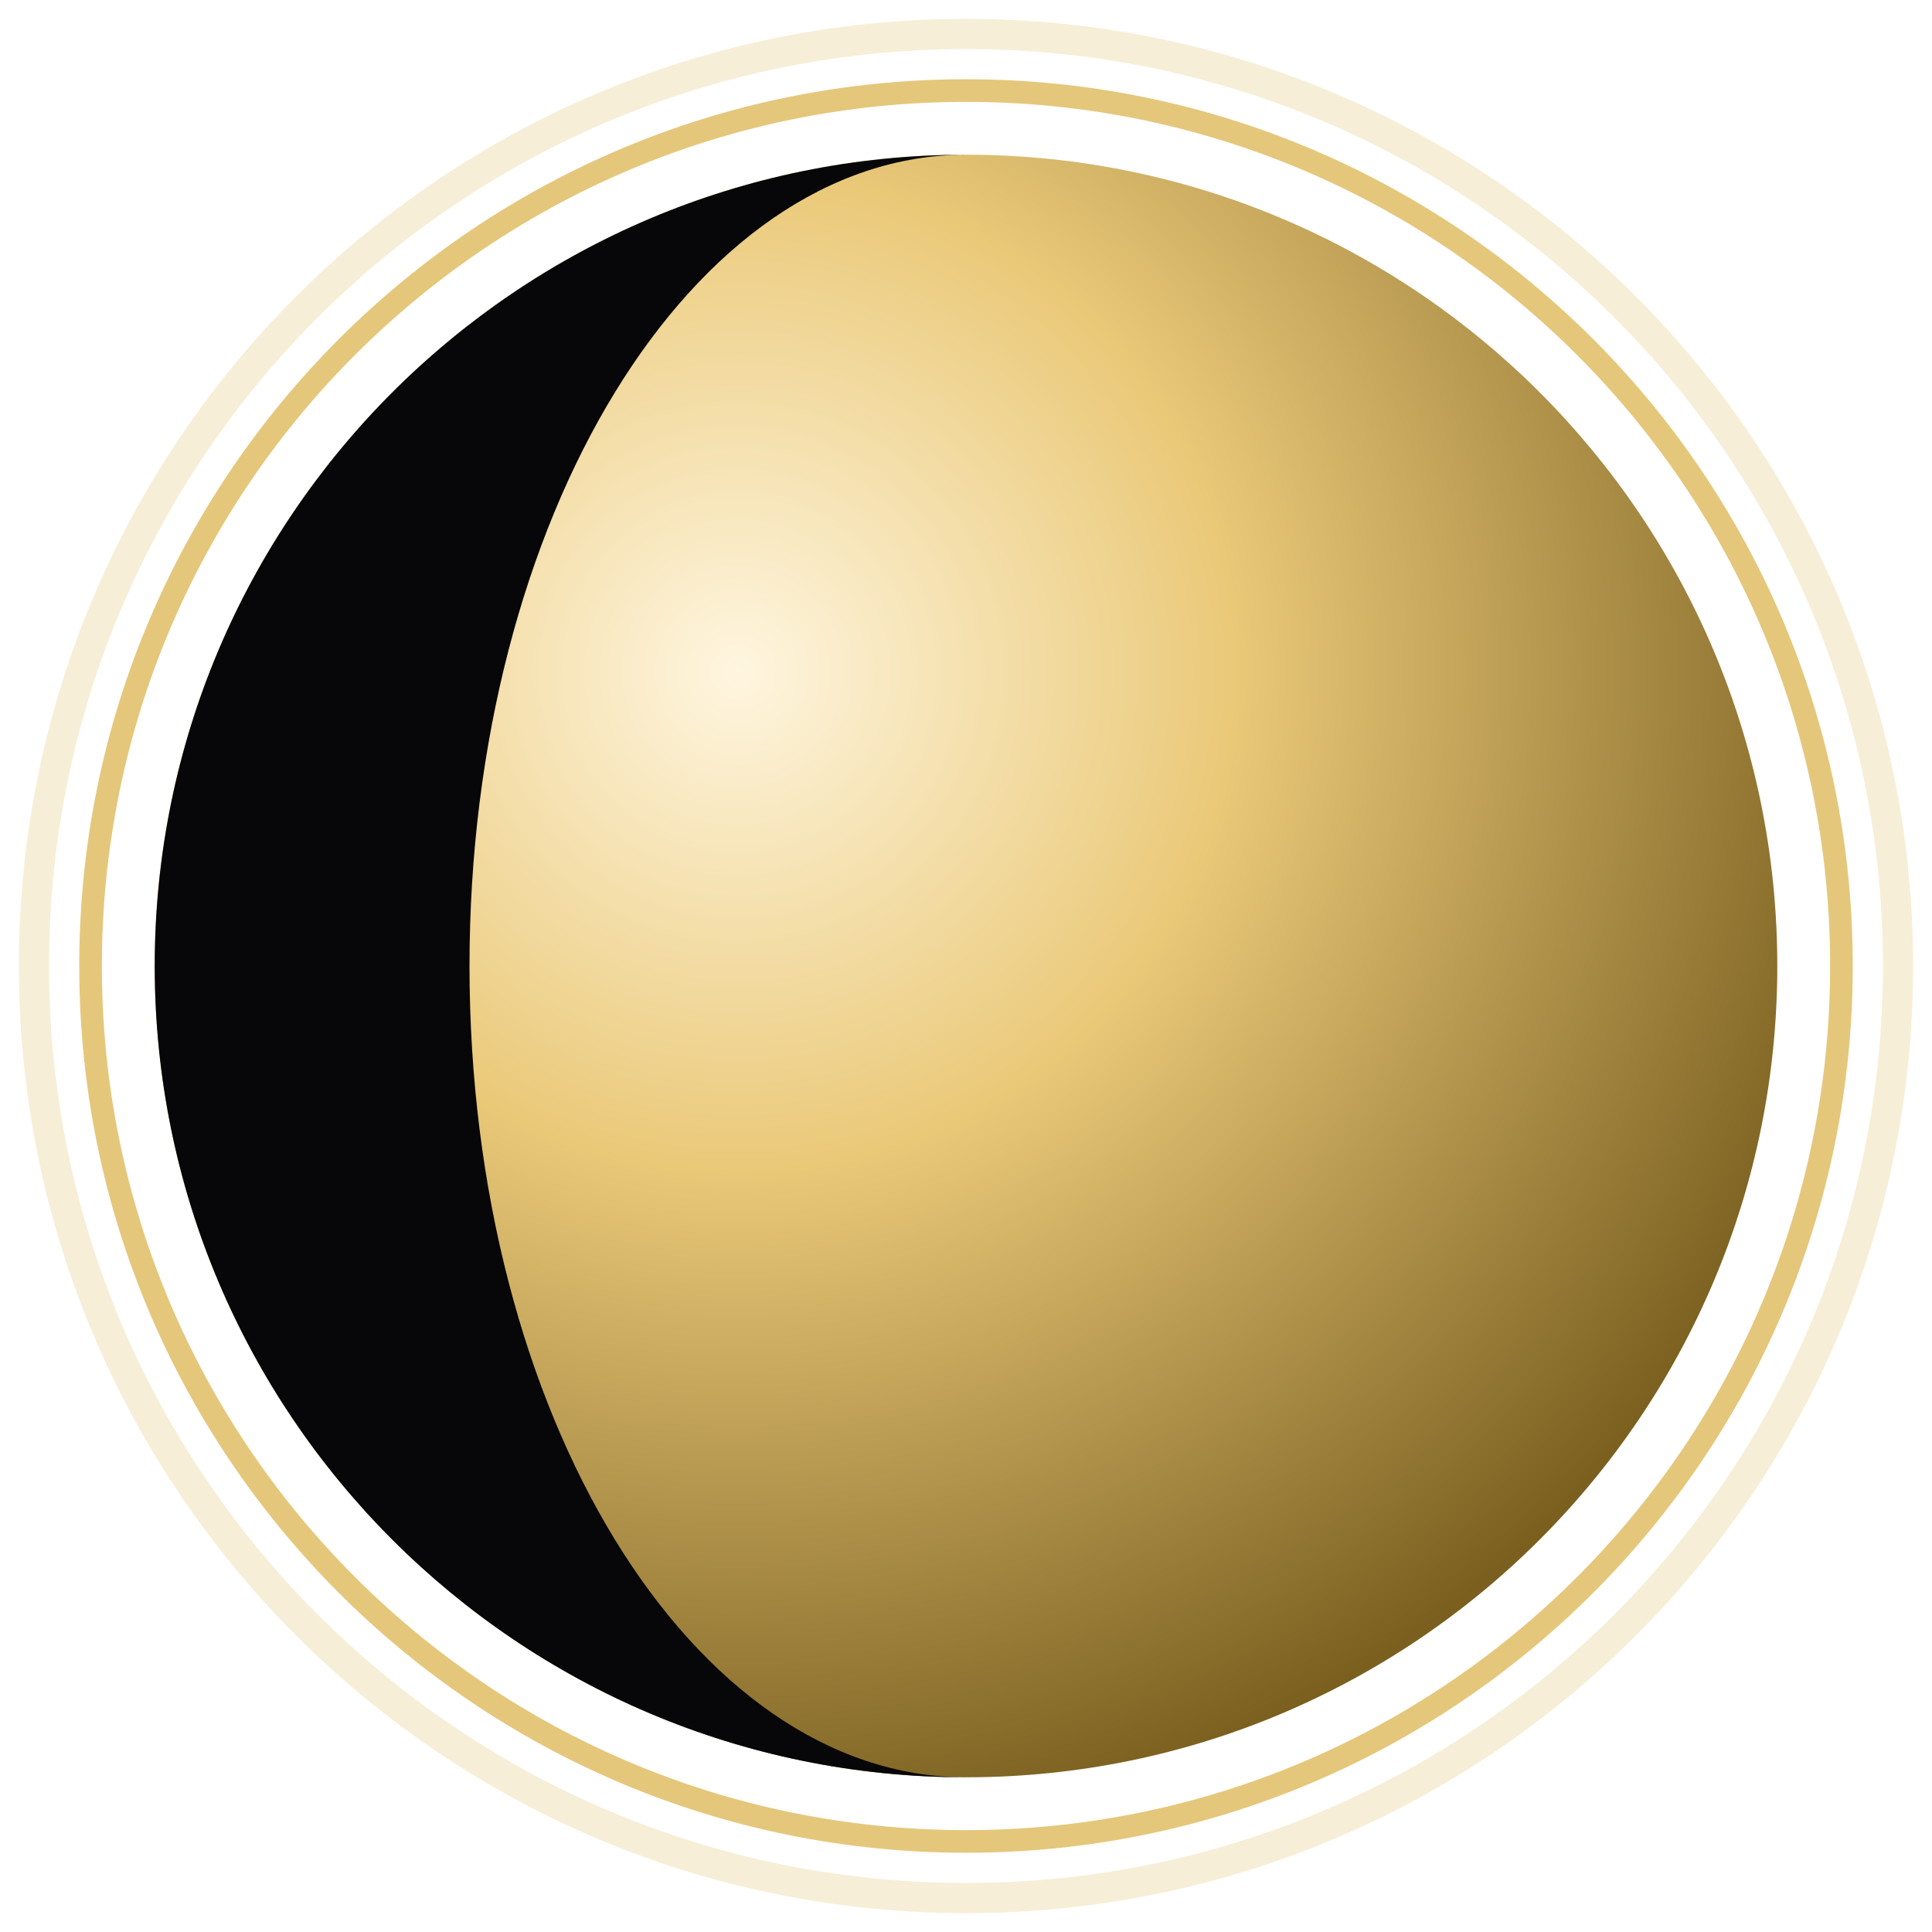
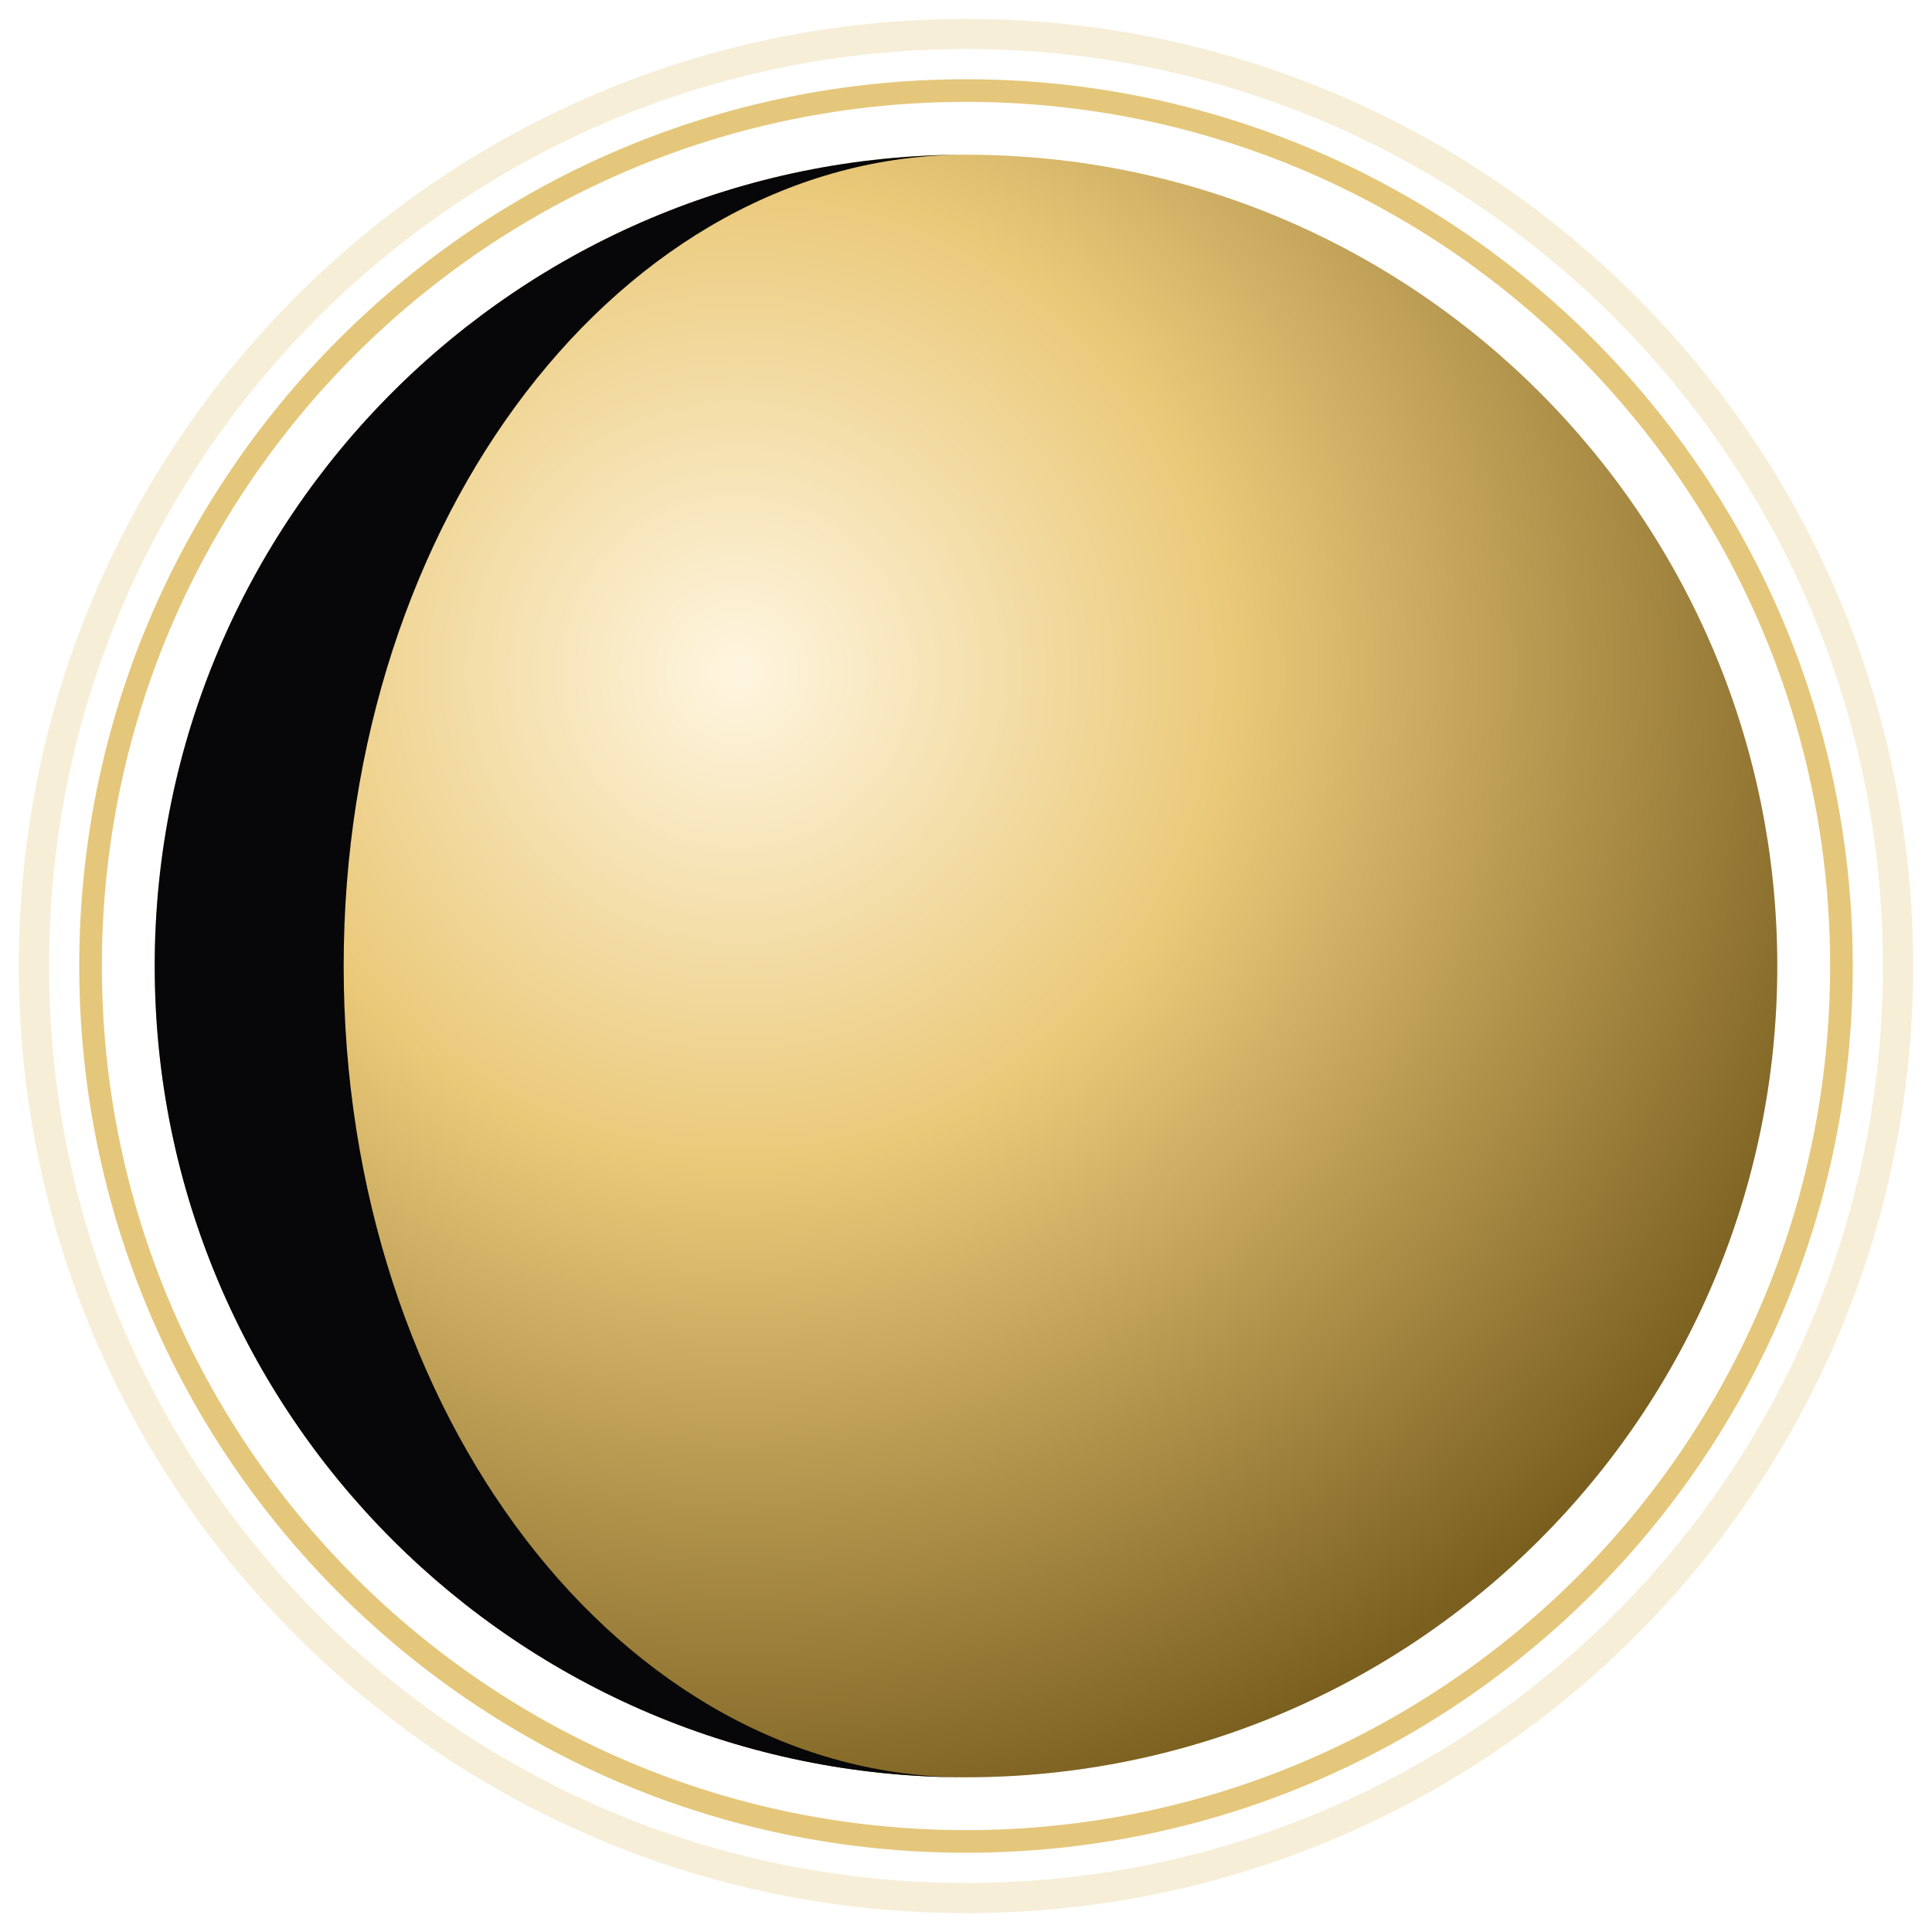
<svg xmlns="http://www.w3.org/2000/svg" viewBox="0 0 512 512" width="512" height="512">
  <defs>
    <radialGradient id="moonGold" cx="36%" cy="32%" r="72%">
      <stop offset="0%" stop-color="#FFF6E0" />
      <stop offset="42%" stop-color="#EAC979" />
      <stop offset="100%" stop-color="#7A5F1F" />
    </radialGradient>
  </defs>
  <circle cx="256" cy="256" r="215" fill="url(#moonGold)" />
-   <path d="M 256 41 A 215 215 0 0 0 256 471 A 131.576 215 0 0 1 256 41 Z" fill="#070608" fill-opacity="1.0" />
+   <path d="M 256 41 A 215 215 0 0 0 256 471 A 164.923 215 0 0 1 256 41 Z" fill="#070608" fill-opacity="1.0" />
  <circle cx="256" cy="256" r="247" fill="none" stroke="#E5C77B" stroke-opacity="0.3" stroke-width="8.0" />
  <circle cx="256" cy="256" r="232" fill="none" stroke="#E5C77B" stroke-opacity="1.0" stroke-width="6.0" />
</svg>
